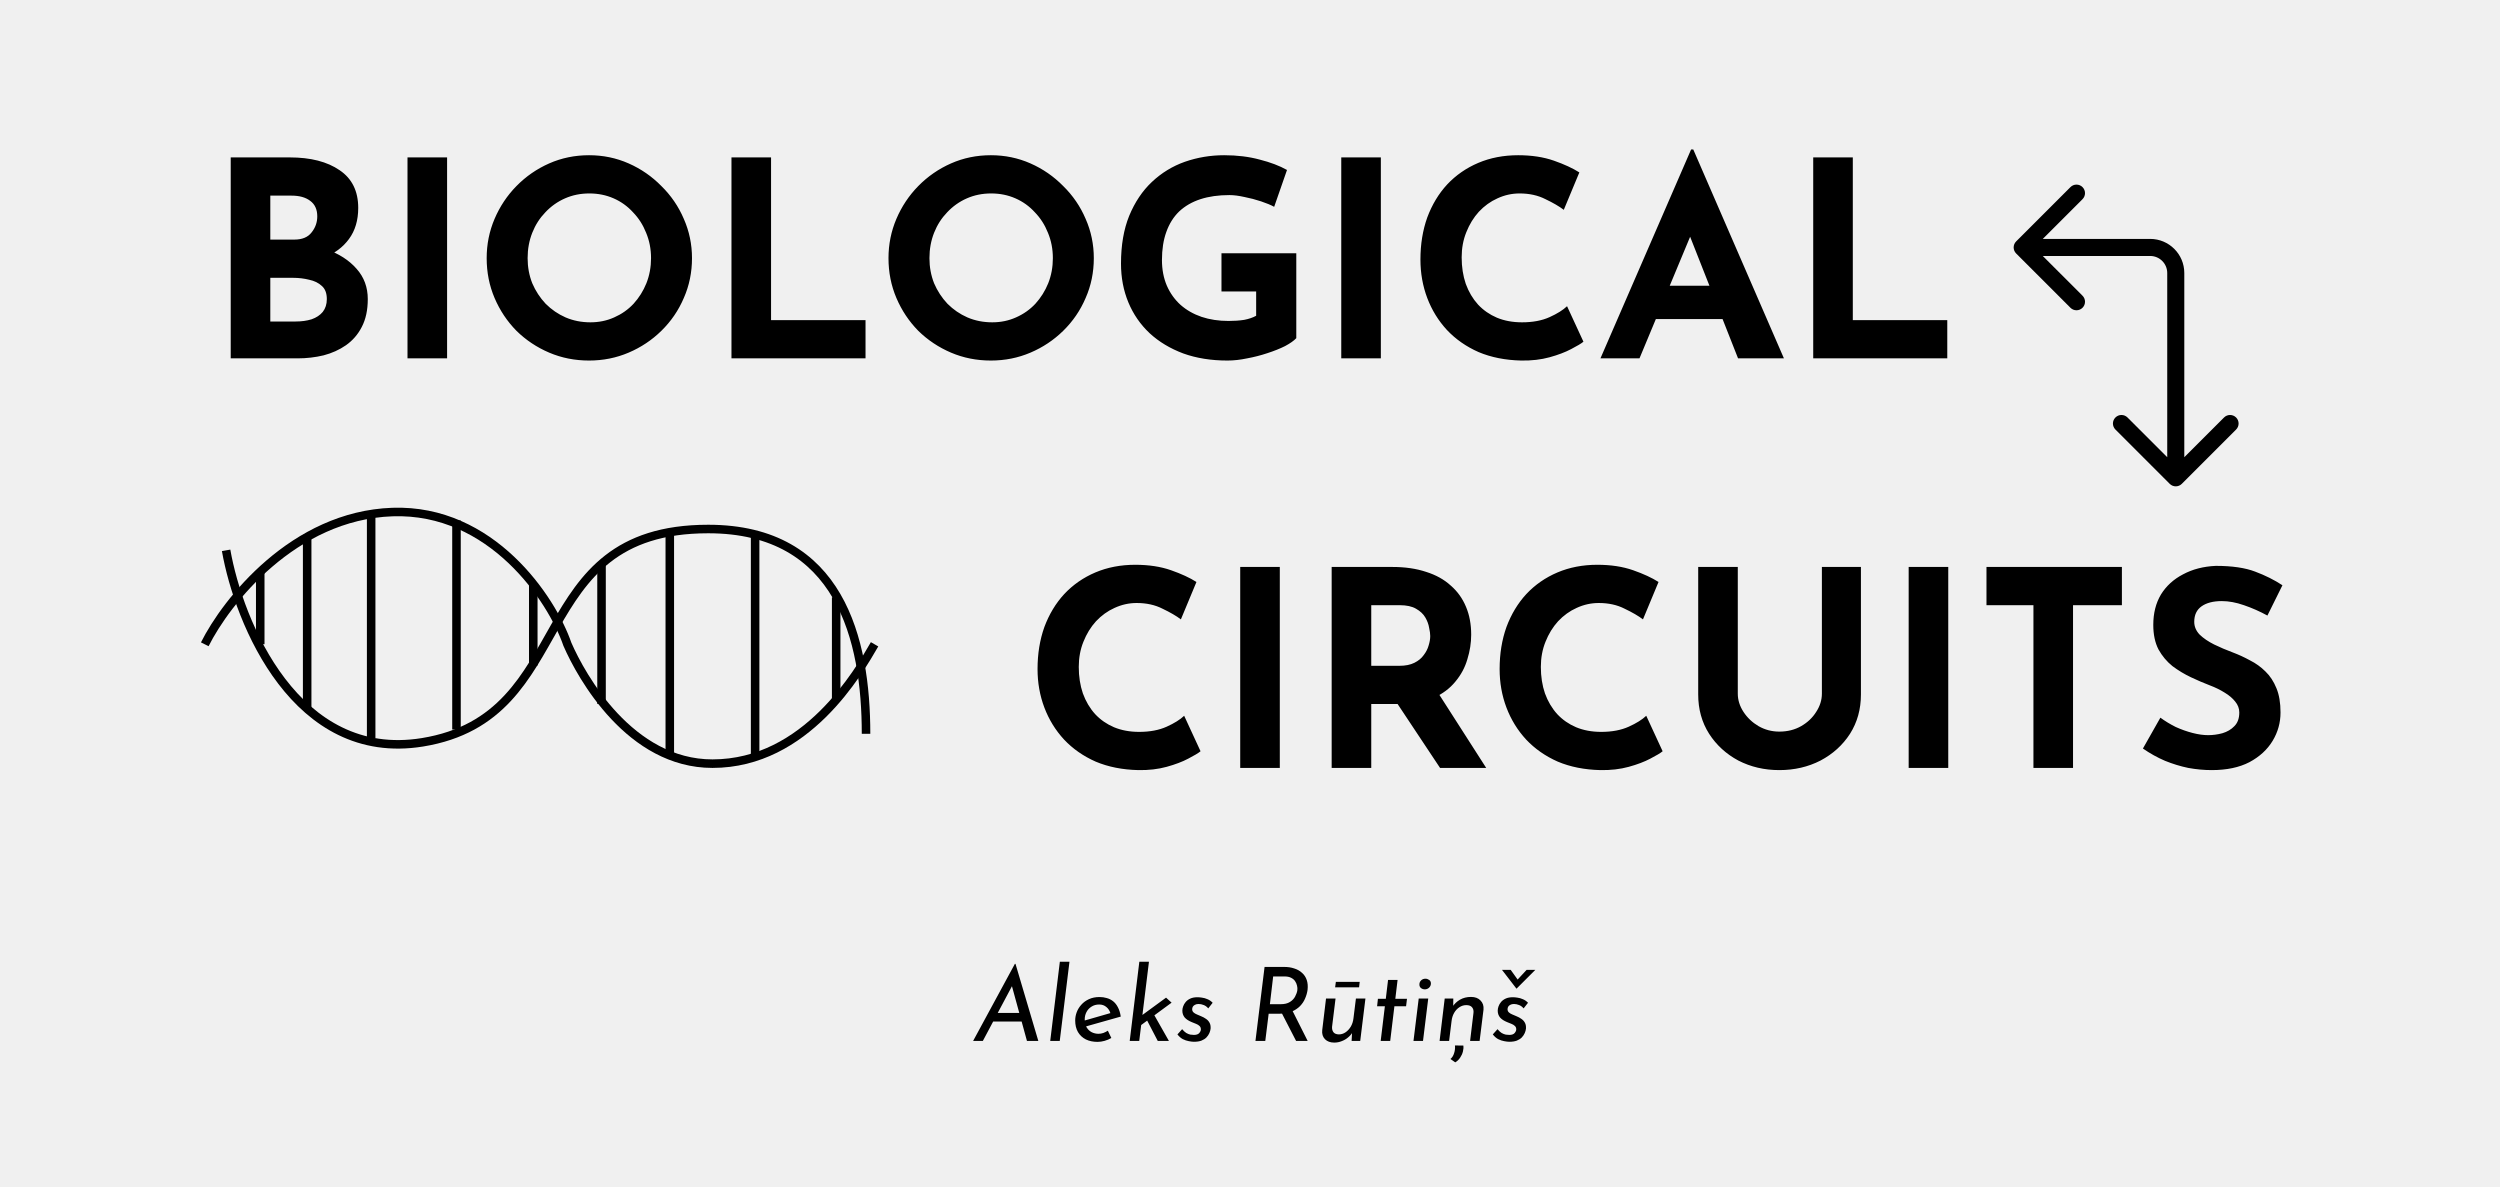
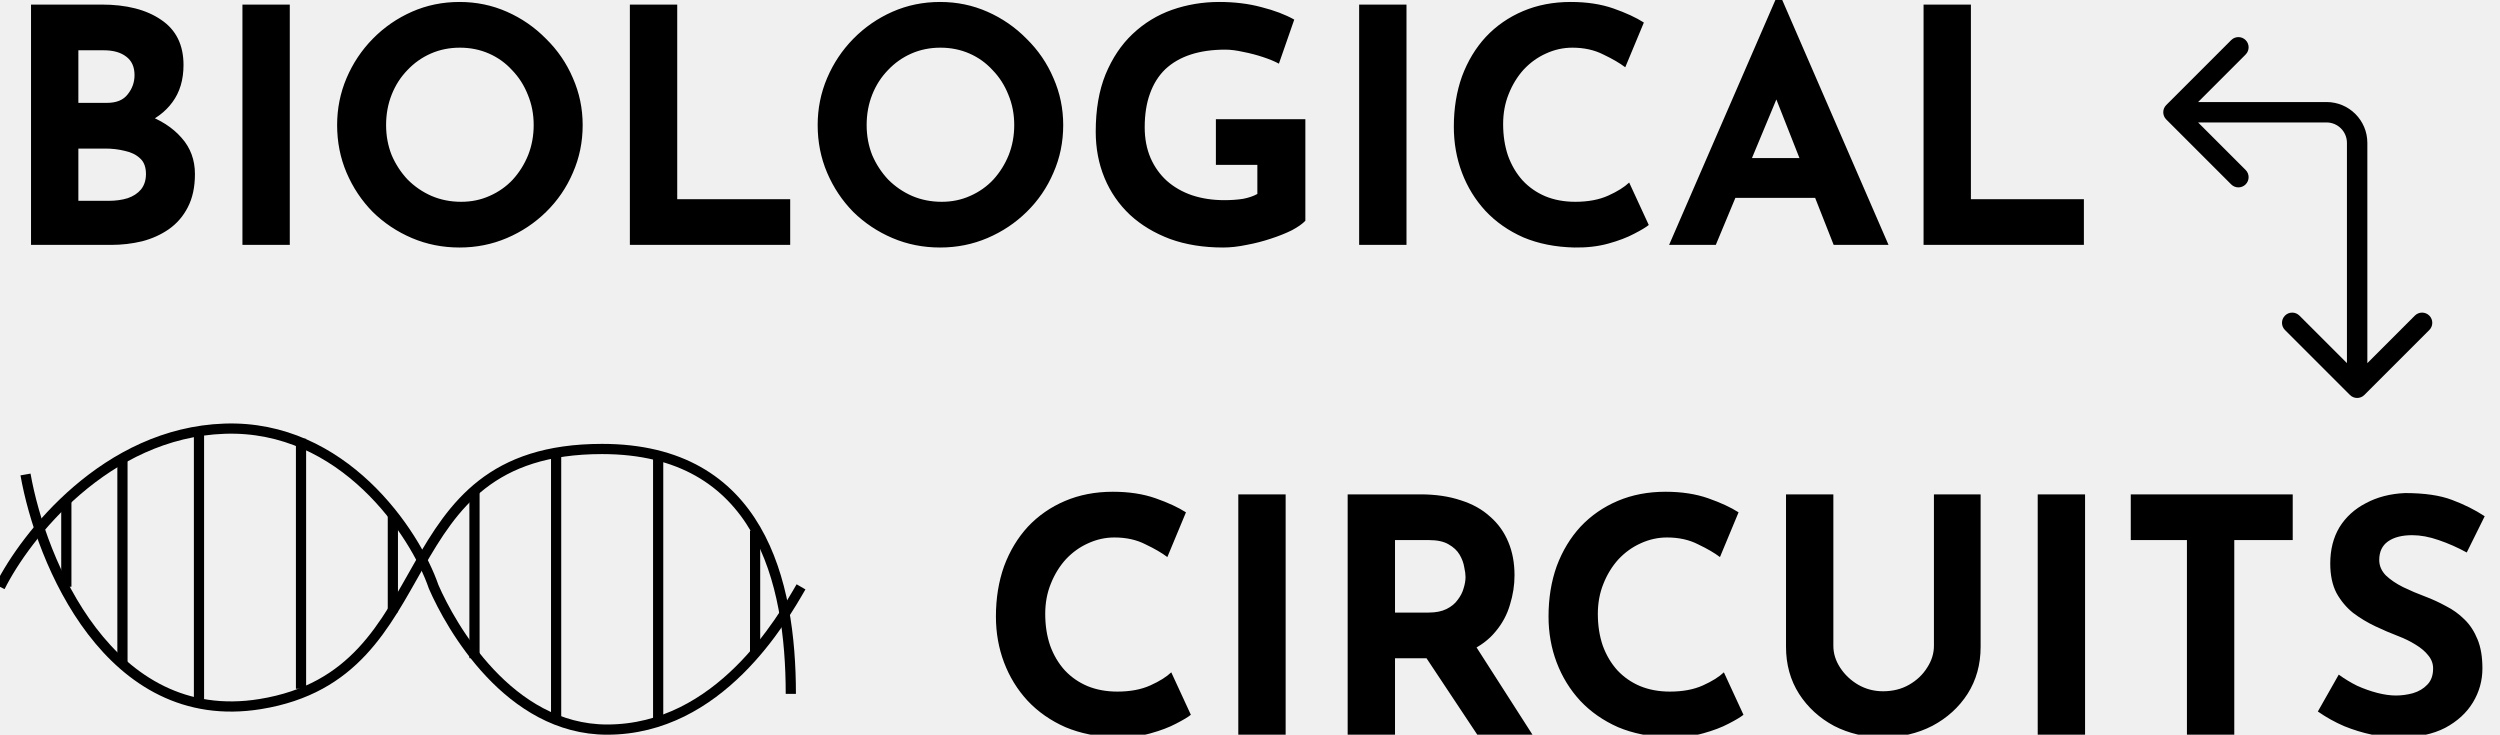
- <svg xmlns="http://www.w3.org/2000/svg" width="293" height="139" viewBox="0 0 293 139" fill="none">
-   <path d="M33.952 18.448C36.405 18.448 38.357 18.949 39.808 19.952C41.259 20.933 41.984 22.405 41.984 24.368C41.984 25.819 41.621 27.035 40.896 28.016C40.192 28.976 39.221 29.701 37.984 30.192C36.768 30.661 35.371 30.896 33.792 30.896L33.056 28.4C34.997 28.4 36.715 28.667 38.208 29.2C39.723 29.733 40.917 30.501 41.792 31.504C42.667 32.485 43.104 33.669 43.104 35.056C43.104 36.336 42.869 37.424 42.4 38.32C41.952 39.195 41.333 39.909 40.544 40.464C39.776 40.997 38.901 41.392 37.92 41.648C36.939 41.883 35.925 42 34.88 42H27.04V18.448H33.952ZM34.496 28.08C35.413 28.08 36.085 27.803 36.512 27.248C36.96 26.693 37.184 26.064 37.184 25.36C37.184 24.549 36.907 23.941 36.352 23.536C35.819 23.131 35.093 22.928 34.176 22.928H31.68V28.08H34.496ZM34.656 37.68C35.339 37.68 35.957 37.595 36.512 37.424C37.067 37.232 37.504 36.944 37.824 36.56C38.144 36.155 38.304 35.653 38.304 35.056C38.304 34.373 38.112 33.861 37.728 33.52C37.344 33.157 36.843 32.912 36.224 32.784C35.627 32.635 34.997 32.56 34.336 32.56H31.68V37.68H34.656ZM47.759 18.448H52.399V42H47.759V18.448ZM57.038 30.256C57.038 28.635 57.347 27.099 57.965 25.648C58.584 24.197 59.438 22.917 60.526 21.808C61.635 20.677 62.915 19.792 64.365 19.152C65.816 18.512 67.374 18.192 69.037 18.192C70.68 18.192 72.227 18.512 73.677 19.152C75.128 19.792 76.408 20.677 77.517 21.808C78.648 22.917 79.523 24.197 80.141 25.648C80.781 27.099 81.102 28.635 81.102 30.256C81.102 31.92 80.781 33.477 80.141 34.928C79.523 36.379 78.648 37.659 77.517 38.768C76.408 39.856 75.128 40.709 73.677 41.328C72.227 41.947 70.68 42.256 69.037 42.256C67.374 42.256 65.816 41.947 64.365 41.328C62.915 40.709 61.635 39.856 60.526 38.768C59.438 37.659 58.584 36.379 57.965 34.928C57.347 33.477 57.038 31.92 57.038 30.256ZM61.837 30.256C61.837 31.301 62.019 32.283 62.382 33.2C62.766 34.096 63.288 34.896 63.95 35.6C64.632 36.283 65.411 36.816 66.285 37.2C67.181 37.584 68.152 37.776 69.198 37.776C70.2 37.776 71.128 37.584 71.981 37.2C72.856 36.816 73.614 36.283 74.254 35.6C74.894 34.896 75.395 34.096 75.757 33.2C76.12 32.283 76.302 31.301 76.302 30.256C76.302 29.189 76.109 28.197 75.725 27.28C75.363 26.363 74.851 25.563 74.189 24.88C73.549 24.176 72.792 23.632 71.918 23.248C71.043 22.864 70.094 22.672 69.07 22.672C68.046 22.672 67.096 22.864 66.222 23.248C65.347 23.632 64.579 24.176 63.917 24.88C63.256 25.563 62.744 26.363 62.382 27.28C62.019 28.197 61.837 29.189 61.837 30.256ZM85.728 18.448H90.368V37.52H101.44V42H85.728V18.448ZM104.131 30.256C104.131 28.635 104.441 27.099 105.059 25.648C105.678 24.197 106.531 22.917 107.619 21.808C108.729 20.677 110.009 19.792 111.459 19.152C112.91 18.512 114.467 18.192 116.131 18.192C117.774 18.192 119.321 18.512 120.771 19.152C122.222 19.792 123.502 20.677 124.611 21.808C125.742 22.917 126.617 24.197 127.235 25.648C127.875 27.099 128.195 28.635 128.195 30.256C128.195 31.92 127.875 33.477 127.235 34.928C126.617 36.379 125.742 37.659 124.611 38.768C123.502 39.856 122.222 40.709 120.771 41.328C119.321 41.947 117.774 42.256 116.131 42.256C114.467 42.256 112.91 41.947 111.459 41.328C110.009 40.709 108.729 39.856 107.619 38.768C106.531 37.659 105.678 36.379 105.059 34.928C104.441 33.477 104.131 31.92 104.131 30.256ZM108.931 30.256C108.931 31.301 109.113 32.283 109.475 33.2C109.859 34.096 110.382 34.896 111.043 35.6C111.726 36.283 112.505 36.816 113.379 37.2C114.275 37.584 115.246 37.776 116.291 37.776C117.294 37.776 118.222 37.584 119.075 37.2C119.95 36.816 120.707 36.283 121.347 35.6C121.987 34.896 122.489 34.096 122.851 33.2C123.214 32.283 123.395 31.301 123.395 30.256C123.395 29.189 123.203 28.197 122.819 27.28C122.457 26.363 121.945 25.563 121.283 24.88C120.643 24.176 119.886 23.632 119.011 23.248C118.137 22.864 117.187 22.672 116.163 22.672C115.139 22.672 114.19 22.864 113.315 23.248C112.441 23.632 111.673 24.176 111.011 24.88C110.35 25.563 109.838 26.363 109.475 27.28C109.113 28.197 108.931 29.189 108.931 30.256ZM151.925 39.632C151.648 39.931 151.211 40.24 150.613 40.56C150.016 40.859 149.323 41.136 148.533 41.392C147.765 41.648 146.976 41.851 146.165 42C145.355 42.171 144.587 42.256 143.861 42.256C141.941 42.256 140.213 41.979 138.677 41.424C137.141 40.848 135.829 40.059 134.741 39.056C133.653 38.032 132.821 36.827 132.245 35.44C131.669 34.053 131.381 32.539 131.381 30.896C131.381 28.741 131.701 26.875 132.341 25.296C133.003 23.696 133.888 22.373 134.997 21.328C136.128 20.261 137.419 19.472 138.869 18.96C140.341 18.448 141.877 18.192 143.477 18.192C144.992 18.192 146.379 18.363 147.637 18.704C148.896 19.024 149.963 19.429 150.837 19.92L149.333 24.24C148.949 24.027 148.437 23.813 147.797 23.6C147.157 23.387 146.507 23.216 145.845 23.088C145.184 22.939 144.597 22.864 144.085 22.864C142.805 22.864 141.675 23.024 140.693 23.344C139.712 23.664 138.88 24.144 138.197 24.784C137.536 25.424 137.035 26.224 136.693 27.184C136.352 28.123 136.181 29.221 136.181 30.48C136.181 31.589 136.373 32.592 136.757 33.488C137.141 34.363 137.675 35.109 138.357 35.728C139.061 36.347 139.883 36.816 140.821 37.136C141.781 37.456 142.837 37.616 143.989 37.616C144.651 37.616 145.259 37.573 145.813 37.488C146.368 37.381 146.837 37.221 147.221 37.008V34.16H143.157V29.68H151.925V39.632ZM157.196 18.448H161.836V42H157.196V18.448ZM185.579 40.048C185.323 40.261 184.843 40.549 184.139 40.912C183.456 41.275 182.614 41.595 181.611 41.872C180.608 42.149 179.499 42.277 178.283 42.256C176.427 42.213 174.763 41.883 173.291 41.264C171.84 40.624 170.603 39.76 169.579 38.672C168.576 37.584 167.808 36.336 167.275 34.928C166.742 33.52 166.475 32.016 166.475 30.416C166.475 28.624 166.742 26.981 167.275 25.488C167.83 23.995 168.608 22.704 169.611 21.616C170.635 20.528 171.851 19.685 173.259 19.088C174.667 18.491 176.224 18.192 177.931 18.192C179.51 18.192 180.907 18.405 182.123 18.832C183.339 19.259 184.331 19.717 185.099 20.208L183.275 24.592C182.742 24.187 182.027 23.771 181.131 23.344C180.256 22.896 179.243 22.672 178.091 22.672C177.195 22.672 176.331 22.864 175.499 23.248C174.688 23.611 173.963 24.133 173.323 24.816C172.704 25.499 172.214 26.299 171.851 27.216C171.488 28.112 171.307 29.093 171.307 30.16C171.307 31.291 171.467 32.325 171.787 33.264C172.128 34.203 172.608 35.013 173.227 35.696C173.846 36.357 174.582 36.869 175.435 37.232C176.31 37.595 177.291 37.776 178.379 37.776C179.638 37.776 180.715 37.573 181.611 37.168C182.507 36.763 183.19 36.336 183.659 35.888L185.579 40.048ZM187.572 42L198.196 17.52H198.452L209.076 42H203.7L196.916 24.784L200.276 22.48L192.148 42H187.572ZM194.836 33.488H201.908L203.54 37.392H193.396L194.836 33.488ZM212.509 18.448H217.149V37.52H228.221V42H212.509V18.448Z" fill="black" />
-   <path d="M140.704 88.048C140.448 88.261 139.968 88.549 139.264 88.912C138.581 89.275 137.739 89.595 136.736 89.872C135.733 90.149 134.624 90.277 133.408 90.256C131.552 90.213 129.888 89.883 128.416 89.264C126.965 88.624 125.728 87.76 124.704 86.672C123.701 85.584 122.933 84.336 122.4 82.928C121.867 81.52 121.6 80.016 121.6 78.416C121.6 76.624 121.867 74.981 122.4 73.488C122.955 71.995 123.733 70.704 124.736 69.616C125.76 68.528 126.976 67.685 128.384 67.088C129.792 66.491 131.349 66.192 133.056 66.192C134.635 66.192 136.032 66.405 137.248 66.832C138.464 67.259 139.456 67.717 140.224 68.208L138.4 72.592C137.867 72.187 137.152 71.771 136.256 71.344C135.381 70.896 134.368 70.672 133.216 70.672C132.32 70.672 131.456 70.864 130.624 71.248C129.813 71.611 129.088 72.133 128.448 72.816C127.829 73.499 127.339 74.299 126.976 75.216C126.613 76.112 126.432 77.093 126.432 78.16C126.432 79.291 126.592 80.325 126.912 81.264C127.253 82.203 127.733 83.013 128.352 83.696C128.971 84.357 129.707 84.869 130.56 85.232C131.435 85.595 132.416 85.776 133.504 85.776C134.763 85.776 135.84 85.573 136.736 85.168C137.632 84.763 138.315 84.336 138.784 83.888L140.704 88.048ZM145.353 66.448H149.993V90H145.353V66.448ZM163.207 66.448C164.679 66.448 165.991 66.64 167.143 67.024C168.295 67.387 169.255 67.92 170.023 68.624C170.813 69.307 171.41 70.139 171.815 71.12C172.221 72.08 172.423 73.168 172.423 74.384C172.423 75.344 172.274 76.304 171.975 77.264C171.698 78.224 171.229 79.099 170.567 79.888C169.927 80.677 169.074 81.317 168.007 81.808C166.941 82.277 165.618 82.512 164.039 82.512H160.711V90H156.071V66.448H163.207ZM164.007 78.032C164.711 78.032 165.298 77.915 165.767 77.68C166.237 77.445 166.599 77.147 166.855 76.784C167.133 76.421 167.325 76.048 167.431 75.664C167.559 75.259 167.623 74.885 167.623 74.544C167.623 74.288 167.581 73.968 167.495 73.584C167.431 73.179 167.282 72.773 167.047 72.368C166.813 71.963 166.45 71.621 165.959 71.344C165.49 71.067 164.85 70.928 164.039 70.928H160.711V78.032H164.007ZM168.359 80.912L174.183 90H168.775L162.823 81.04L168.359 80.912ZM194.86 88.048C194.604 88.261 194.124 88.549 193.42 88.912C192.738 89.275 191.895 89.595 190.892 89.872C189.89 90.149 188.78 90.277 187.564 90.256C185.708 90.213 184.044 89.883 182.572 89.264C181.122 88.624 179.884 87.76 178.86 86.672C177.858 85.584 177.09 84.336 176.556 82.928C176.023 81.52 175.756 80.016 175.756 78.416C175.756 76.624 176.023 74.981 176.556 73.488C177.111 71.995 177.89 70.704 178.892 69.616C179.916 68.528 181.132 67.685 182.54 67.088C183.948 66.491 185.506 66.192 187.212 66.192C188.791 66.192 190.188 66.405 191.404 66.832C192.62 67.259 193.612 67.717 194.38 68.208L192.556 72.592C192.023 72.187 191.308 71.771 190.412 71.344C189.538 70.896 188.524 70.672 187.372 70.672C186.476 70.672 185.612 70.864 184.78 71.248C183.97 71.611 183.244 72.133 182.604 72.816C181.986 73.499 181.495 74.299 181.132 75.216C180.77 76.112 180.588 77.093 180.588 78.16C180.588 79.291 180.748 80.325 181.068 81.264C181.41 82.203 181.89 83.013 182.508 83.696C183.127 84.357 183.863 84.869 184.716 85.232C185.591 85.595 186.572 85.776 187.66 85.776C188.919 85.776 189.996 85.573 190.892 85.168C191.788 84.763 192.471 84.336 192.94 83.888L194.86 88.048ZM203.669 81.296C203.669 82.043 203.893 82.757 204.341 83.44C204.789 84.123 205.375 84.677 206.101 85.104C206.847 85.531 207.658 85.744 208.533 85.744C209.493 85.744 210.346 85.531 211.093 85.104C211.839 84.677 212.426 84.123 212.853 83.44C213.301 82.757 213.525 82.043 213.525 81.296V66.448H218.101V81.392C218.101 83.12 217.674 84.656 216.821 86C215.967 87.323 214.815 88.368 213.365 89.136C211.914 89.883 210.303 90.256 208.533 90.256C206.783 90.256 205.183 89.883 203.733 89.136C202.303 88.368 201.162 87.323 200.309 86C199.455 84.656 199.029 83.12 199.029 81.392V66.448H203.669V81.296ZM223.696 66.448H228.336V90H223.696V66.448ZM232.815 66.448H248.687V70.928H242.959V90H238.319V70.928H232.815V66.448ZM265.741 72.144C264.845 71.653 263.928 71.248 262.989 70.928C262.072 70.608 261.208 70.448 260.397 70.448C259.394 70.448 258.605 70.651 258.029 71.056C257.453 71.461 257.165 72.069 257.165 72.88C257.165 73.435 257.378 73.936 257.805 74.384C258.253 74.811 258.818 75.195 259.501 75.536C260.205 75.877 260.93 76.187 261.677 76.464C262.36 76.72 263.032 77.029 263.693 77.392C264.376 77.733 264.984 78.171 265.517 78.704C266.05 79.216 266.477 79.867 266.797 80.656C267.117 81.424 267.277 82.373 267.277 83.504C267.277 84.699 266.968 85.808 266.349 86.832C265.73 87.856 264.824 88.688 263.629 89.328C262.434 89.947 260.962 90.256 259.213 90.256C258.317 90.256 257.4 90.171 256.461 90C255.544 89.808 254.637 89.531 253.741 89.168C252.845 88.784 251.981 88.304 251.149 87.728L253.197 84.112C253.752 84.517 254.349 84.88 254.989 85.2C255.65 85.499 256.312 85.733 256.973 85.904C257.634 86.075 258.242 86.16 258.797 86.16C259.352 86.16 259.906 86.085 260.461 85.936C261.037 85.765 261.506 85.488 261.869 85.104C262.253 84.72 262.445 84.187 262.445 83.504C262.445 83.035 262.285 82.608 261.965 82.224C261.666 81.84 261.25 81.488 260.717 81.168C260.205 80.848 259.64 80.571 259.021 80.336C258.296 80.059 257.549 79.739 256.781 79.376C256.013 79.013 255.288 78.576 254.605 78.064C253.944 77.531 253.4 76.88 252.973 76.112C252.568 75.323 252.365 74.363 252.365 73.232C252.365 71.867 252.664 70.683 253.261 69.68C253.88 68.677 254.744 67.888 255.853 67.312C256.962 66.715 258.242 66.384 259.693 66.32C261.592 66.32 263.128 66.544 264.301 66.992C265.496 67.44 266.562 67.973 267.501 68.592L265.741 72.144Z" fill="black" />
-   <path d="M115.188 122H114.048L118.944 112.964H119.016L121.692 122H120.36L118.392 114.824L119.292 114.284L115.188 122ZM116.676 118.712H119.904L120.168 119.72H116.22L116.676 118.712ZM124.214 112.712H125.342L124.202 122H123.086L124.214 112.712ZM128.737 121.16C128.937 121.16 129.129 121.128 129.313 121.064C129.497 120.992 129.673 120.904 129.841 120.8L130.249 121.652C130.009 121.796 129.745 121.908 129.457 121.988C129.177 122.068 128.901 122.108 128.629 122.108C128.109 122.108 127.653 122.012 127.261 121.82C126.869 121.62 126.561 121.332 126.337 120.956C126.121 120.58 126.013 120.128 126.013 119.6C126.013 119.272 126.073 118.948 126.193 118.628C126.313 118.308 126.493 118.016 126.733 117.752C126.973 117.48 127.269 117.264 127.621 117.104C127.981 116.936 128.397 116.852 128.869 116.852C129.165 116.852 129.445 116.892 129.709 116.972C129.981 117.044 130.229 117.168 130.453 117.344C130.677 117.52 130.865 117.756 131.017 118.052C131.177 118.348 131.289 118.712 131.353 119.144L127.105 120.344L126.925 119.66L130.549 118.616L130.153 118.796C130.073 118.484 129.913 118.228 129.673 118.028C129.441 117.828 129.161 117.728 128.833 117.728C128.481 117.728 128.177 117.812 127.921 117.98C127.665 118.14 127.469 118.352 127.333 118.616C127.197 118.88 127.129 119.164 127.129 119.468C127.129 119.852 127.205 120.168 127.357 120.416C127.509 120.664 127.709 120.852 127.957 120.98C128.205 121.1 128.465 121.16 128.737 121.16ZM132.402 122L133.53 112.712H134.658L133.518 122H132.402ZM135.126 118.7L136.998 122H135.69L134.298 119.324L135.126 118.7ZM133.362 120.416L133.35 119.348L136.662 116.924L137.31 117.512L133.362 120.416ZM139.927 122.096C139.767 122.096 139.567 122.072 139.327 122.024C139.095 121.984 138.859 121.904 138.619 121.784C138.387 121.656 138.179 121.472 137.995 121.232L138.547 120.62C138.707 120.812 138.867 120.96 139.027 121.064C139.195 121.16 139.355 121.224 139.507 121.256C139.659 121.28 139.799 121.292 139.927 121.292C140.215 121.292 140.423 121.22 140.551 121.076C140.679 120.924 140.743 120.78 140.743 120.644C140.743 120.476 140.691 120.344 140.587 120.248C140.483 120.144 140.347 120.06 140.179 119.996C140.019 119.924 139.851 119.856 139.675 119.792C139.315 119.648 139.039 119.468 138.847 119.252C138.663 119.028 138.571 118.76 138.571 118.448C138.571 118.288 138.603 118.12 138.667 117.944C138.731 117.76 138.831 117.588 138.967 117.428C139.103 117.268 139.283 117.136 139.507 117.032C139.731 116.928 140.011 116.876 140.347 116.876C140.499 116.876 140.675 116.892 140.875 116.924C141.083 116.948 141.295 117.008 141.511 117.104C141.735 117.192 141.939 117.332 142.123 117.524L141.607 118.184C141.447 117.992 141.267 117.86 141.067 117.788C140.867 117.708 140.671 117.668 140.479 117.668C140.303 117.668 140.159 117.7 140.047 117.764C139.935 117.82 139.851 117.896 139.795 117.992C139.747 118.088 139.723 118.184 139.723 118.28C139.723 118.432 139.775 118.556 139.879 118.652C139.983 118.748 140.115 118.828 140.275 118.892C140.435 118.956 140.595 119.024 140.755 119.096C140.979 119.184 141.179 119.292 141.355 119.42C141.531 119.54 141.667 119.692 141.763 119.876C141.859 120.052 141.899 120.276 141.883 120.548C141.867 120.716 141.819 120.892 141.739 121.076C141.659 121.26 141.543 121.432 141.391 121.592C141.239 121.744 141.043 121.868 140.803 121.964C140.563 122.052 140.271 122.096 139.927 122.096ZM150.511 113.324C150.943 113.324 151.335 113.384 151.687 113.504C152.047 113.616 152.351 113.788 152.599 114.02C152.855 114.244 153.039 114.524 153.151 114.86C153.263 115.188 153.295 115.572 153.247 116.012C153.199 116.356 153.103 116.692 152.959 117.02C152.823 117.348 152.623 117.648 152.359 117.92C152.095 118.184 151.767 118.4 151.375 118.568C150.983 118.728 150.515 118.808 149.971 118.808H148.687L148.291 122H147.139L148.207 113.324H150.511ZM150.091 117.692C150.547 117.692 150.911 117.604 151.183 117.428C151.463 117.252 151.667 117.036 151.795 116.78C151.931 116.524 152.015 116.284 152.047 116.06C152.071 115.884 152.059 115.704 152.011 115.52C151.971 115.328 151.895 115.152 151.783 114.992C151.679 114.832 151.523 114.7 151.315 114.596C151.115 114.492 150.863 114.44 150.559 114.44H149.215L148.831 117.692H150.091ZM151.423 118.352L153.259 122H151.903L150.043 118.388L151.423 118.352ZM156.369 122.192C155.913 122.192 155.553 122.06 155.289 121.796C155.025 121.524 154.917 121.168 154.965 120.728L155.409 117.032H156.525L156.117 120.344C156.101 120.592 156.153 120.8 156.273 120.968C156.401 121.136 156.613 121.224 156.909 121.232C157.189 121.232 157.449 121.152 157.689 120.992C157.937 120.824 158.145 120.6 158.313 120.32C158.481 120.032 158.585 119.708 158.625 119.348L158.913 117.032H160.029L159.417 122H158.409L158.469 120.812L158.517 120.98C158.389 121.204 158.213 121.408 157.989 121.592C157.773 121.776 157.525 121.92 157.245 122.024C156.973 122.136 156.681 122.192 156.369 122.192ZM156.561 115.076H159.357L159.285 115.712H156.477L156.561 115.076ZM162.68 114.848H163.796L163.532 117.056H164.9L164.792 117.932H163.424L162.932 122H161.816L162.308 117.932H161.396L161.492 117.056H162.416L162.68 114.848ZM166.272 117.032H167.388L166.776 122H165.66L166.272 117.032ZM166.356 115.364C166.356 115.18 166.424 115.024 166.56 114.896C166.696 114.768 166.864 114.704 167.064 114.704C167.216 114.704 167.36 114.752 167.496 114.848C167.64 114.944 167.708 115.092 167.7 115.292C167.692 115.476 167.62 115.632 167.484 115.76C167.348 115.888 167.18 115.952 166.98 115.952C166.828 115.952 166.684 115.904 166.548 115.808C166.412 115.704 166.348 115.556 166.356 115.364ZM170.327 117.032L170.315 118.16L170.231 118.004C170.447 117.66 170.739 117.38 171.107 117.164C171.483 116.948 171.915 116.84 172.403 116.84C172.883 116.84 173.255 116.98 173.519 117.26C173.791 117.532 173.907 117.888 173.867 118.328L173.411 122H172.295L172.691 118.712C172.723 118.44 172.667 118.22 172.523 118.052C172.387 117.884 172.163 117.8 171.851 117.8C171.555 117.8 171.283 117.884 171.035 118.052C170.787 118.212 170.583 118.432 170.423 118.712C170.263 118.992 170.163 119.312 170.123 119.672L169.835 122H168.719L169.319 117.032H170.327ZM170.555 124.508L169.991 124.112C170.191 123.952 170.335 123.724 170.423 123.428C170.519 123.132 170.551 122.832 170.519 122.528L171.503 122.54C171.535 122.756 171.519 122.988 171.455 123.236C171.391 123.492 171.283 123.732 171.131 123.956C170.979 124.188 170.787 124.372 170.555 124.508ZM176.888 122.096C176.728 122.096 176.528 122.072 176.288 122.024C176.056 121.984 175.82 121.904 175.58 121.784C175.348 121.656 175.14 121.472 174.956 121.232L175.508 120.62C175.668 120.812 175.828 120.96 175.988 121.064C176.156 121.16 176.316 121.224 176.468 121.256C176.62 121.28 176.76 121.292 176.888 121.292C177.176 121.292 177.384 121.22 177.512 121.076C177.64 120.924 177.704 120.78 177.704 120.644C177.704 120.476 177.652 120.344 177.548 120.248C177.444 120.144 177.308 120.06 177.14 119.996C176.98 119.924 176.812 119.856 176.636 119.792C176.276 119.648 176 119.468 175.808 119.252C175.624 119.028 175.532 118.76 175.532 118.448C175.532 118.288 175.564 118.12 175.628 117.944C175.692 117.76 175.792 117.588 175.928 117.428C176.064 117.268 176.244 117.136 176.468 117.032C176.692 116.928 176.972 116.876 177.308 116.876C177.46 116.876 177.636 116.892 177.836 116.924C178.044 116.948 178.256 117.008 178.472 117.104C178.696 117.192 178.9 117.332 179.084 117.524L178.568 118.184C178.408 117.992 178.228 117.86 178.028 117.788C177.828 117.708 177.632 117.668 177.44 117.668C177.264 117.668 177.12 117.7 177.008 117.764C176.896 117.82 176.812 117.896 176.756 117.992C176.708 118.088 176.684 118.184 176.684 118.28C176.684 118.432 176.736 118.556 176.84 118.652C176.944 118.748 177.076 118.828 177.236 118.892C177.396 118.956 177.556 119.024 177.716 119.096C177.94 119.184 178.14 119.292 178.316 119.42C178.492 119.54 178.628 119.692 178.724 119.876C178.82 120.052 178.86 120.276 178.844 120.548C178.828 120.716 178.78 120.892 178.7 121.076C178.62 121.26 178.504 121.432 178.352 121.592C178.2 121.744 178.004 121.868 177.764 121.964C177.524 122.052 177.232 122.096 176.888 122.096ZM177.056 113.672L177.968 114.944L177.668 115.016L178.916 113.672H179.936L177.74 115.868H177.728L176.036 113.672H177.056Z" fill="black" />
-   <path d="M43.5 60.5V86.5" stroke="black" />
-   <path d="M53.5 61V85.5" stroke="black" />
-   <path d="M30.5 67V75.5" stroke="black" />
-   <path d="M36 63V83" stroke="black" />
-   <path d="M62.5 68.5V78" stroke="black" />
-   <path d="M70.5 66V82.5" stroke="black" />
-   <path d="M78.5 62.5V88.5" stroke="black" />
-   <path d="M88.5 62.5V88.5" stroke="black" />
-   <path d="M98 70V82" stroke="black" />
-   <path d="M26.5 64.5C28 73 34.7 89.4 49.5 87C68 84 61.355 62 83 62C98.5 62 101.5 75 101.5 86" stroke="black" />
-   <path d="M24 75.511C26.5 70.511 34.4 60.411 46 60.011C57.6 59.611 64.667 70.178 66.5 75.511C68.167 79.344 73.867 89.5 83.5 89.5C94.5 89.5 100.667 78.678 102.5 75.511" stroke="black" />
-   <path d="M236.293 28.293C235.902 28.683 235.902 29.317 236.293 29.707L242.657 36.071C243.047 36.462 243.681 36.462 244.071 36.071C244.462 35.681 244.462 35.047 244.071 34.657L238.414 29L244.071 23.343C244.462 22.953 244.462 22.32 244.071 21.929C243.681 21.538 243.047 21.538 242.657 21.929L236.293 28.293ZM254.293 56.707C254.683 57.098 255.317 57.098 255.707 56.707L262.071 50.343C262.462 49.953 262.462 49.319 262.071 48.929C261.681 48.538 261.047 48.538 260.657 48.929L255 54.586L249.343 48.929C248.953 48.538 248.319 48.538 247.929 48.929C247.538 49.319 247.538 49.953 247.929 50.343L254.293 56.707ZM237 30H252V28H237V30ZM254 32V56H256V32H254ZM252 30C253.105 30 254 30.895 254 32H256C256 29.791 254.209 28 252 28V30Z" fill="black" />
+ <svg xmlns="http://www.w3.org/2000/svg" width="245" height="72" viewBox="0 0 245 72" fill="none">
+   <g clip-path="url(#clip0_1_2)">
+     <path d="M9.952 0.448C12.405 0.448 14.357 0.949 15.808 1.952C17.259 2.933 17.984 4.405 17.984 6.368C17.984 7.819 17.621 9.035 16.896 10.016C16.192 10.976 15.221 11.701 13.984 12.192C12.768 12.661 11.371 12.896 9.792 12.896L9.056 10.4C10.997 10.4 12.715 10.667 14.208 11.2C15.723 11.733 16.917 12.501 17.792 13.504C18.667 14.485 19.104 15.669 19.104 17.056C19.104 18.336 18.869 19.424 18.4 20.32C17.952 21.195 17.333 21.909 16.544 22.464C15.776 22.997 14.901 23.392 13.92 23.648C12.939 23.883 11.925 24 10.88 24H3.04V0.448H9.952ZM10.496 10.08C11.413 10.08 12.085 9.803 12.512 9.248C12.96 8.693 13.184 8.064 13.184 7.36C13.184 6.549 12.907 5.941 12.352 5.536C11.819 5.131 11.093 4.928 10.176 4.928H7.68V10.08H10.496ZM10.656 19.68C11.339 19.68 11.957 19.595 12.512 19.424C13.067 19.232 13.504 18.944 13.824 18.56C14.144 18.155 14.304 17.653 14.304 17.056C14.304 16.373 14.112 15.861 13.728 15.52C13.344 15.157 12.843 14.912 12.224 14.784C11.627 14.635 10.997 14.56 10.336 14.56H7.68V19.68H10.656ZM23.759 0.448H28.399V24H23.759V0.448ZM33.038 12.256C33.038 10.635 33.347 9.099 33.965 7.648C34.584 6.197 35.438 4.917 36.526 3.808C37.635 2.677 38.915 1.792 40.365 1.152C41.816 0.512 43.373 0.192 45.038 0.192C46.68 0.192 48.227 0.512 49.678 1.152C51.128 1.792 52.408 2.677 53.517 3.808C54.648 4.917 55.523 6.197 56.142 7.648C56.782 9.099 57.102 10.635 57.102 12.256C57.102 13.92 56.782 15.477 56.142 16.928C55.523 18.379 54.648 19.659 53.517 20.768C52.408 21.856 51.128 22.709 49.678 23.328C48.227 23.947 46.68 24.256 45.038 24.256C43.373 24.256 41.816 23.947 40.365 23.328C38.915 22.709 37.635 21.856 36.526 20.768C35.438 19.659 34.584 18.379 33.965 16.928C33.347 15.477 33.038 13.92 33.038 12.256ZM37.837 12.256C37.837 13.301 38.019 14.283 38.382 15.2C38.766 16.096 39.288 16.896 39.95 17.6C40.632 18.283 41.411 18.816 42.285 19.2C43.181 19.584 44.152 19.776 45.197 19.776C46.2 19.776 47.128 19.584 47.981 19.2C48.856 18.816 49.614 18.283 50.254 17.6C50.894 16.896 51.395 16.096 51.758 15.2C52.12 14.283 52.301 13.301 52.301 12.256C52.301 11.189 52.109 10.197 51.725 9.28C51.363 8.363 50.851 7.563 50.19 6.88C49.55 6.176 48.792 5.632 47.917 5.248C47.043 4.864 46.093 4.672 45.069 4.672C44.045 4.672 43.096 4.864 42.221 5.248C41.347 5.632 40.579 6.176 39.917 6.88C39.256 7.563 38.744 8.363 38.382 9.28C38.019 10.197 37.837 11.189 37.837 12.256ZM61.727 0.448H66.368V19.52H77.439V24H61.727V0.448ZM80.131 12.256C80.131 10.635 80.441 9.099 81.059 7.648C81.678 6.197 82.531 4.917 83.619 3.808C84.729 2.677 86.009 1.792 87.459 1.152C88.91 0.512 90.467 0.192 92.131 0.192C93.774 0.192 95.321 0.512 96.771 1.152C98.222 1.792 99.502 2.677 100.611 3.808C101.742 4.917 102.617 6.197 103.235 7.648C103.875 9.099 104.195 10.635 104.195 12.256C104.195 13.92 103.875 15.477 103.235 16.928C102.617 18.379 101.742 19.659 100.611 20.768C99.502 21.856 98.222 22.709 96.771 23.328C95.321 23.947 93.774 24.256 92.131 24.256C90.467 24.256 88.91 23.947 87.459 23.328C86.009 22.709 84.729 21.856 83.619 20.768C82.531 19.659 81.678 18.379 81.059 16.928C80.441 15.477 80.131 13.92 80.131 12.256ZM84.931 12.256C84.931 13.301 85.113 14.283 85.475 15.2C85.859 16.096 86.382 16.896 87.043 17.6C87.726 18.283 88.505 18.816 89.379 19.2C90.275 19.584 91.246 19.776 92.291 19.776C93.294 19.776 94.222 19.584 95.075 19.2C95.95 18.816 96.707 18.283 97.347 17.6C97.987 16.896 98.489 16.096 98.851 15.2C99.214 14.283 99.395 13.301 99.395 12.256C99.395 11.189 99.203 10.197 98.819 9.28C98.457 8.363 97.945 7.563 97.283 6.88C96.643 6.176 95.886 5.632 95.011 5.248C94.137 4.864 93.187 4.672 92.163 4.672C91.139 4.672 90.19 4.864 89.315 5.248C88.441 5.632 87.673 6.176 87.011 6.88C86.35 7.563 85.838 8.363 85.475 9.28C85.113 10.197 84.931 11.189 84.931 12.256ZM127.925 21.632C127.648 21.931 127.211 22.24 126.613 22.56C126.016 22.859 125.323 23.136 124.533 23.392C123.765 23.648 122.976 23.851 122.165 24C121.355 24.171 120.587 24.256 119.861 24.256C117.941 24.256 116.213 23.979 114.677 23.424C113.141 22.848 111.829 22.059 110.741 21.056C109.653 20.032 108.821 18.827 108.245 17.44C107.669 16.053 107.381 14.539 107.381 12.896C107.381 10.741 107.701 8.875 108.341 7.296C109.003 5.696 109.888 4.373 110.997 3.328C112.128 2.261 113.419 1.472 114.869 0.96C116.341 0.448 117.877 0.192 119.477 0.192C120.992 0.192 122.379 0.363 123.637 0.704C124.896 1.024 125.963 1.429 126.837 1.92L125.333 6.24C124.949 6.027 124.437 5.813 123.797 5.6C123.157 5.387 122.507 5.216 121.845 5.088C121.184 4.939 120.597 4.864 120.085 4.864C118.805 4.864 117.675 5.024 116.693 5.344C115.712 5.664 114.88 6.144 114.197 6.784C113.536 7.424 113.035 8.224 112.693 9.184C112.352 10.123 112.181 11.221 112.181 12.48C112.181 13.589 112.373 14.592 112.757 15.488C113.141 16.363 113.675 17.109 114.357 17.728C115.061 18.347 115.883 18.816 116.821 19.136C117.781 19.456 118.837 19.616 119.989 19.616C120.651 19.616 121.259 19.573 121.813 19.488C122.368 19.381 122.837 19.221 123.221 19.008V16.16H119.157V11.68H127.925V21.632ZM133.196 0.448H137.836V24H133.196V0.448ZM161.579 22.048C161.323 22.261 160.843 22.549 160.139 22.912C159.456 23.275 158.614 23.595 157.611 23.872C156.608 24.149 155.499 24.277 154.283 24.256C152.427 24.213 150.763 23.883 149.291 23.264C147.84 22.624 146.603 21.76 145.579 20.672C144.576 19.584 143.808 18.336 143.275 16.928C142.742 15.52 142.475 14.016 142.475 12.416C142.475 10.624 142.742 8.981 143.275 7.488C143.83 5.995 144.608 4.704 145.611 3.616C146.635 2.528 147.851 1.685 149.259 1.088C150.667 0.491 152.224 0.192 153.931 0.192C155.51 0.192 156.907 0.405 158.123 0.832C159.339 1.259 160.331 1.717 161.099 2.208L159.275 6.592C158.742 6.187 158.027 5.771 157.131 5.344C156.256 4.896 155.243 4.672 154.091 4.672C153.195 4.672 152.331 4.864 151.499 5.248C150.688 5.611 149.963 6.133 149.323 6.816C148.704 7.499 148.214 8.299 147.851 9.216C147.488 10.112 147.307 11.093 147.307 12.16C147.307 13.291 147.467 14.325 147.787 15.264C148.128 16.203 148.608 17.013 149.227 17.696C149.846 18.357 150.582 18.869 151.435 19.232C152.31 19.595 153.291 19.776 154.379 19.776C155.638 19.776 156.715 19.573 157.611 19.168C158.507 18.763 159.19 18.336 159.659 17.888L161.579 22.048ZM163.572 24L174.196 -0.48H174.452L185.076 24H179.7L172.916 6.784L176.276 4.48L168.148 24H163.572ZM170.836 15.488H177.908L179.54 19.392H169.396L170.836 15.488ZM188.509 0.448H193.149V19.52H204.221V24H188.509V0.448Z" fill="black" />
+     <path d="M116.704 70.048C116.448 70.261 115.968 70.549 115.264 70.912C114.581 71.275 113.739 71.595 112.736 71.872C111.733 72.149 110.624 72.277 109.408 72.256C107.552 72.213 105.888 71.883 104.416 71.264C102.965 70.624 101.728 69.76 100.704 68.672C99.701 67.584 98.933 66.336 98.4 64.928C97.867 63.52 97.6 62.016 97.6 60.416C97.6 58.624 97.867 56.981 98.4 55.488C98.955 53.995 99.733 52.704 100.736 51.616C101.76 50.528 102.976 49.685 104.384 49.088C105.792 48.491 107.349 48.192 109.056 48.192C110.635 48.192 112.032 48.405 113.248 48.832C114.464 49.259 115.456 49.717 116.224 50.208L114.4 54.592C113.867 54.187 113.152 53.771 112.256 53.344C111.381 52.896 110.368 52.672 109.216 52.672C108.32 52.672 107.456 52.864 106.624 53.248C105.813 53.611 105.088 54.133 104.448 54.816C103.829 55.499 103.339 56.299 102.976 57.216C102.613 58.112 102.432 59.093 102.432 60.16C102.432 61.291 102.592 62.325 102.912 63.264C103.253 64.203 103.733 65.013 104.352 65.696C104.971 66.357 105.707 66.869 106.56 67.232C107.435 67.595 108.416 67.776 109.504 67.776C110.763 67.776 111.84 67.573 112.736 67.168C113.632 66.763 114.315 66.336 114.784 65.888L116.704 70.048ZM121.353 48.448H125.993V72H121.353V48.448ZM139.207 48.448C140.679 48.448 141.991 48.64 143.143 49.024C144.295 49.387 145.255 49.92 146.023 50.624C146.813 51.307 147.41 52.139 147.815 53.12C148.221 54.08 148.423 55.168 148.423 56.384C148.423 57.344 148.274 58.304 147.975 59.264C147.698 60.224 147.229 61.099 146.567 61.888C145.927 62.677 145.074 63.317 144.007 63.808C142.941 64.277 141.618 64.512 140.039 64.512H136.711V72H132.071V48.448H139.207ZM140.007 60.032C140.711 60.032 141.298 59.915 141.767 59.68C142.237 59.445 142.599 59.147 142.855 58.784C143.133 58.421 143.325 58.048 143.431 57.664C143.559 57.259 143.623 56.885 143.623 56.544C143.623 56.288 143.581 55.968 143.495 55.584C143.431 55.179 143.282 54.773 143.047 54.368C142.813 53.963 142.45 53.621 141.959 53.344C141.49 53.067 140.85 52.928 140.039 52.928H136.711V60.032H140.007ZM144.359 62.912L150.183 72H144.775L138.823 63.04L144.359 62.912ZM170.86 70.048C170.604 70.261 170.124 70.549 169.42 70.912C168.738 71.275 167.895 71.595 166.892 71.872C165.89 72.149 164.78 72.277 163.564 72.256C161.708 72.213 160.044 71.883 158.572 71.264C157.122 70.624 155.884 69.76 154.86 68.672C153.858 67.584 153.09 66.336 152.556 64.928C152.023 63.52 151.756 62.016 151.756 60.416C151.756 58.624 152.023 56.981 152.556 55.488C153.111 53.995 153.89 52.704 154.892 51.616C155.916 50.528 157.132 49.685 158.54 49.088C159.948 48.491 161.506 48.192 163.212 48.192C164.791 48.192 166.188 48.405 167.404 48.832C168.62 49.259 169.612 49.717 170.38 50.208L168.556 54.592C168.023 54.187 167.308 53.771 166.412 53.344C165.538 52.896 164.524 52.672 163.372 52.672C162.476 52.672 161.612 52.864 160.78 53.248C159.97 53.611 159.244 54.133 158.604 54.816C157.986 55.499 157.495 56.299 157.132 57.216C156.77 58.112 156.588 59.093 156.588 60.16C156.588 61.291 156.748 62.325 157.068 63.264C157.41 64.203 157.89 65.013 158.508 65.696C159.127 66.357 159.863 66.869 160.716 67.232C161.591 67.595 162.572 67.776 163.66 67.776C164.919 67.776 165.996 67.573 166.892 67.168C167.788 66.763 168.471 66.336 168.94 65.888L170.86 70.048ZM179.669 63.296C179.669 64.043 179.893 64.757 180.341 65.44C180.789 66.123 181.375 66.677 182.101 67.104C182.847 67.531 183.658 67.744 184.533 67.744C185.493 67.744 186.346 67.531 187.093 67.104C187.839 66.677 188.426 66.123 188.853 65.44C189.301 64.757 189.525 64.043 189.525 63.296V48.448H194.101V63.392C194.101 65.12 193.674 66.656 192.821 68C191.967 69.323 190.815 70.368 189.365 71.136C187.914 71.883 186.303 72.256 184.533 72.256C182.783 72.256 181.183 71.883 179.733 71.136C178.303 70.368 177.162 69.323 176.309 68C175.455 66.656 175.029 65.12 175.029 63.392V48.448H179.669V63.296ZM199.696 48.448H204.336V72H199.696V48.448ZM208.815 48.448H224.687V52.928H218.959V72H214.319V52.928H208.815V48.448ZM241.741 54.144C240.845 53.653 239.928 53.248 238.989 52.928C238.072 52.608 237.208 52.448 236.397 52.448C235.394 52.448 234.605 52.651 234.029 53.056C233.453 53.461 233.165 54.069 233.165 54.88C233.165 55.435 233.378 55.936 233.805 56.384C234.253 56.811 234.818 57.195 235.501 57.536C236.205 57.877 236.93 58.187 237.677 58.464C238.36 58.72 239.032 59.029 239.693 59.392C240.376 59.733 240.984 60.171 241.517 60.704C242.05 61.216 242.477 61.867 242.797 62.656C243.117 63.424 243.277 64.373 243.277 65.504C243.277 66.699 242.968 67.808 242.349 68.832C241.73 69.856 240.824 70.688 239.629 71.328C238.434 71.947 236.962 72.256 235.213 72.256C234.317 72.256 233.4 72.171 232.461 72C231.544 71.808 230.637 71.531 229.741 71.168C228.845 70.784 227.981 70.304 227.149 69.728L229.197 66.112C229.752 66.517 230.349 66.88 230.989 67.2C231.65 67.499 232.312 67.733 232.973 67.904C233.634 68.075 234.242 68.16 234.797 68.16C235.352 68.16 235.906 68.085 236.461 67.936C237.037 67.765 237.506 67.488 237.869 67.104C238.253 66.72 238.445 66.187 238.445 65.504C238.445 65.035 238.285 64.608 237.965 64.224C237.666 63.84 237.25 63.488 236.717 63.168C236.205 62.848 235.64 62.571 235.021 62.336C234.296 62.059 233.549 61.739 232.781 61.376C232.013 61.013 231.288 60.576 230.605 60.064C229.944 59.531 229.4 58.88 228.973 58.112C228.568 57.323 228.365 56.363 228.365 55.232C228.365 53.867 228.664 52.683 229.261 51.68C229.88 50.677 230.744 49.888 231.853 49.312C232.962 48.715 234.242 48.384 235.693 48.32C237.592 48.32 239.128 48.544 240.301 48.992C241.496 49.44 242.562 49.973 243.501 50.592L241.741 54.144Z" fill="black" />
+     <path d="M19.5 42.5V68.5" stroke="black" />
+     <path d="M29.5 43V67.5" stroke="black" />
+     <path d="M6.5 49V57.5" stroke="black" />
+     <path d="M12 45V65" stroke="black" />
+     <path d="M38.5 50.5V60" stroke="black" />
+     <path d="M46.5 48V64.5" stroke="black" />
+     <path d="M54.5 44.5V70.5" stroke="black" />
+     <path d="M64.5 44.5V70.5" stroke="black" />
+     <path d="M74 52V64" stroke="black" />
+     <path d="M2.5 46.5C4 55 10.7 71.4 25.5 69C44 66 37.355 44 59 44C74.5 44 77.5 57 77.5 68" stroke="black" />
+     <path d="M0 57.511C2.5 52.511 10.4 42.411 22 42.011C33.6 41.611 40.667 52.178 42.5 57.511C44.167 61.344 49.867 71.5 59.5 71.5C70.5 71.5 76.667 60.678 78.5 57.511" stroke="black" />
+     <path d="M212.293 10.293C211.902 10.683 211.902 11.317 212.293 11.707L218.657 18.071C219.047 18.462 219.681 18.462 220.071 18.071C220.462 17.68 220.462 17.047 220.071 16.657L214.414 11L220.071 5.343C220.462 4.953 220.462 4.319 220.071 3.929C219.681 3.538 219.047 3.538 218.657 3.929L212.293 10.293ZM230.293 38.707C230.683 39.098 231.317 39.098 231.707 38.707L238.071 32.343C238.462 31.953 238.462 31.32 238.071 30.929C237.681 30.538 237.047 30.538 236.657 30.929L231 36.586L225.343 30.929C224.953 30.538 224.319 30.538 223.929 30.929C223.538 31.32 223.538 31.953 223.929 32.343L230.293 38.707ZM213 12H228V10H213V12ZM230 14V38H232V14H230ZM228 12C229.105 12 230 12.895 230 14H232C232 11.791 230.209 10 228 10V12Z" fill="black" />
+   </g>
+   <defs>
+     <clipPath id="clip0_1_2">
+       <rect width="245" height="72" fill="white" />
+     </clipPath>
+   </defs>
</svg>
